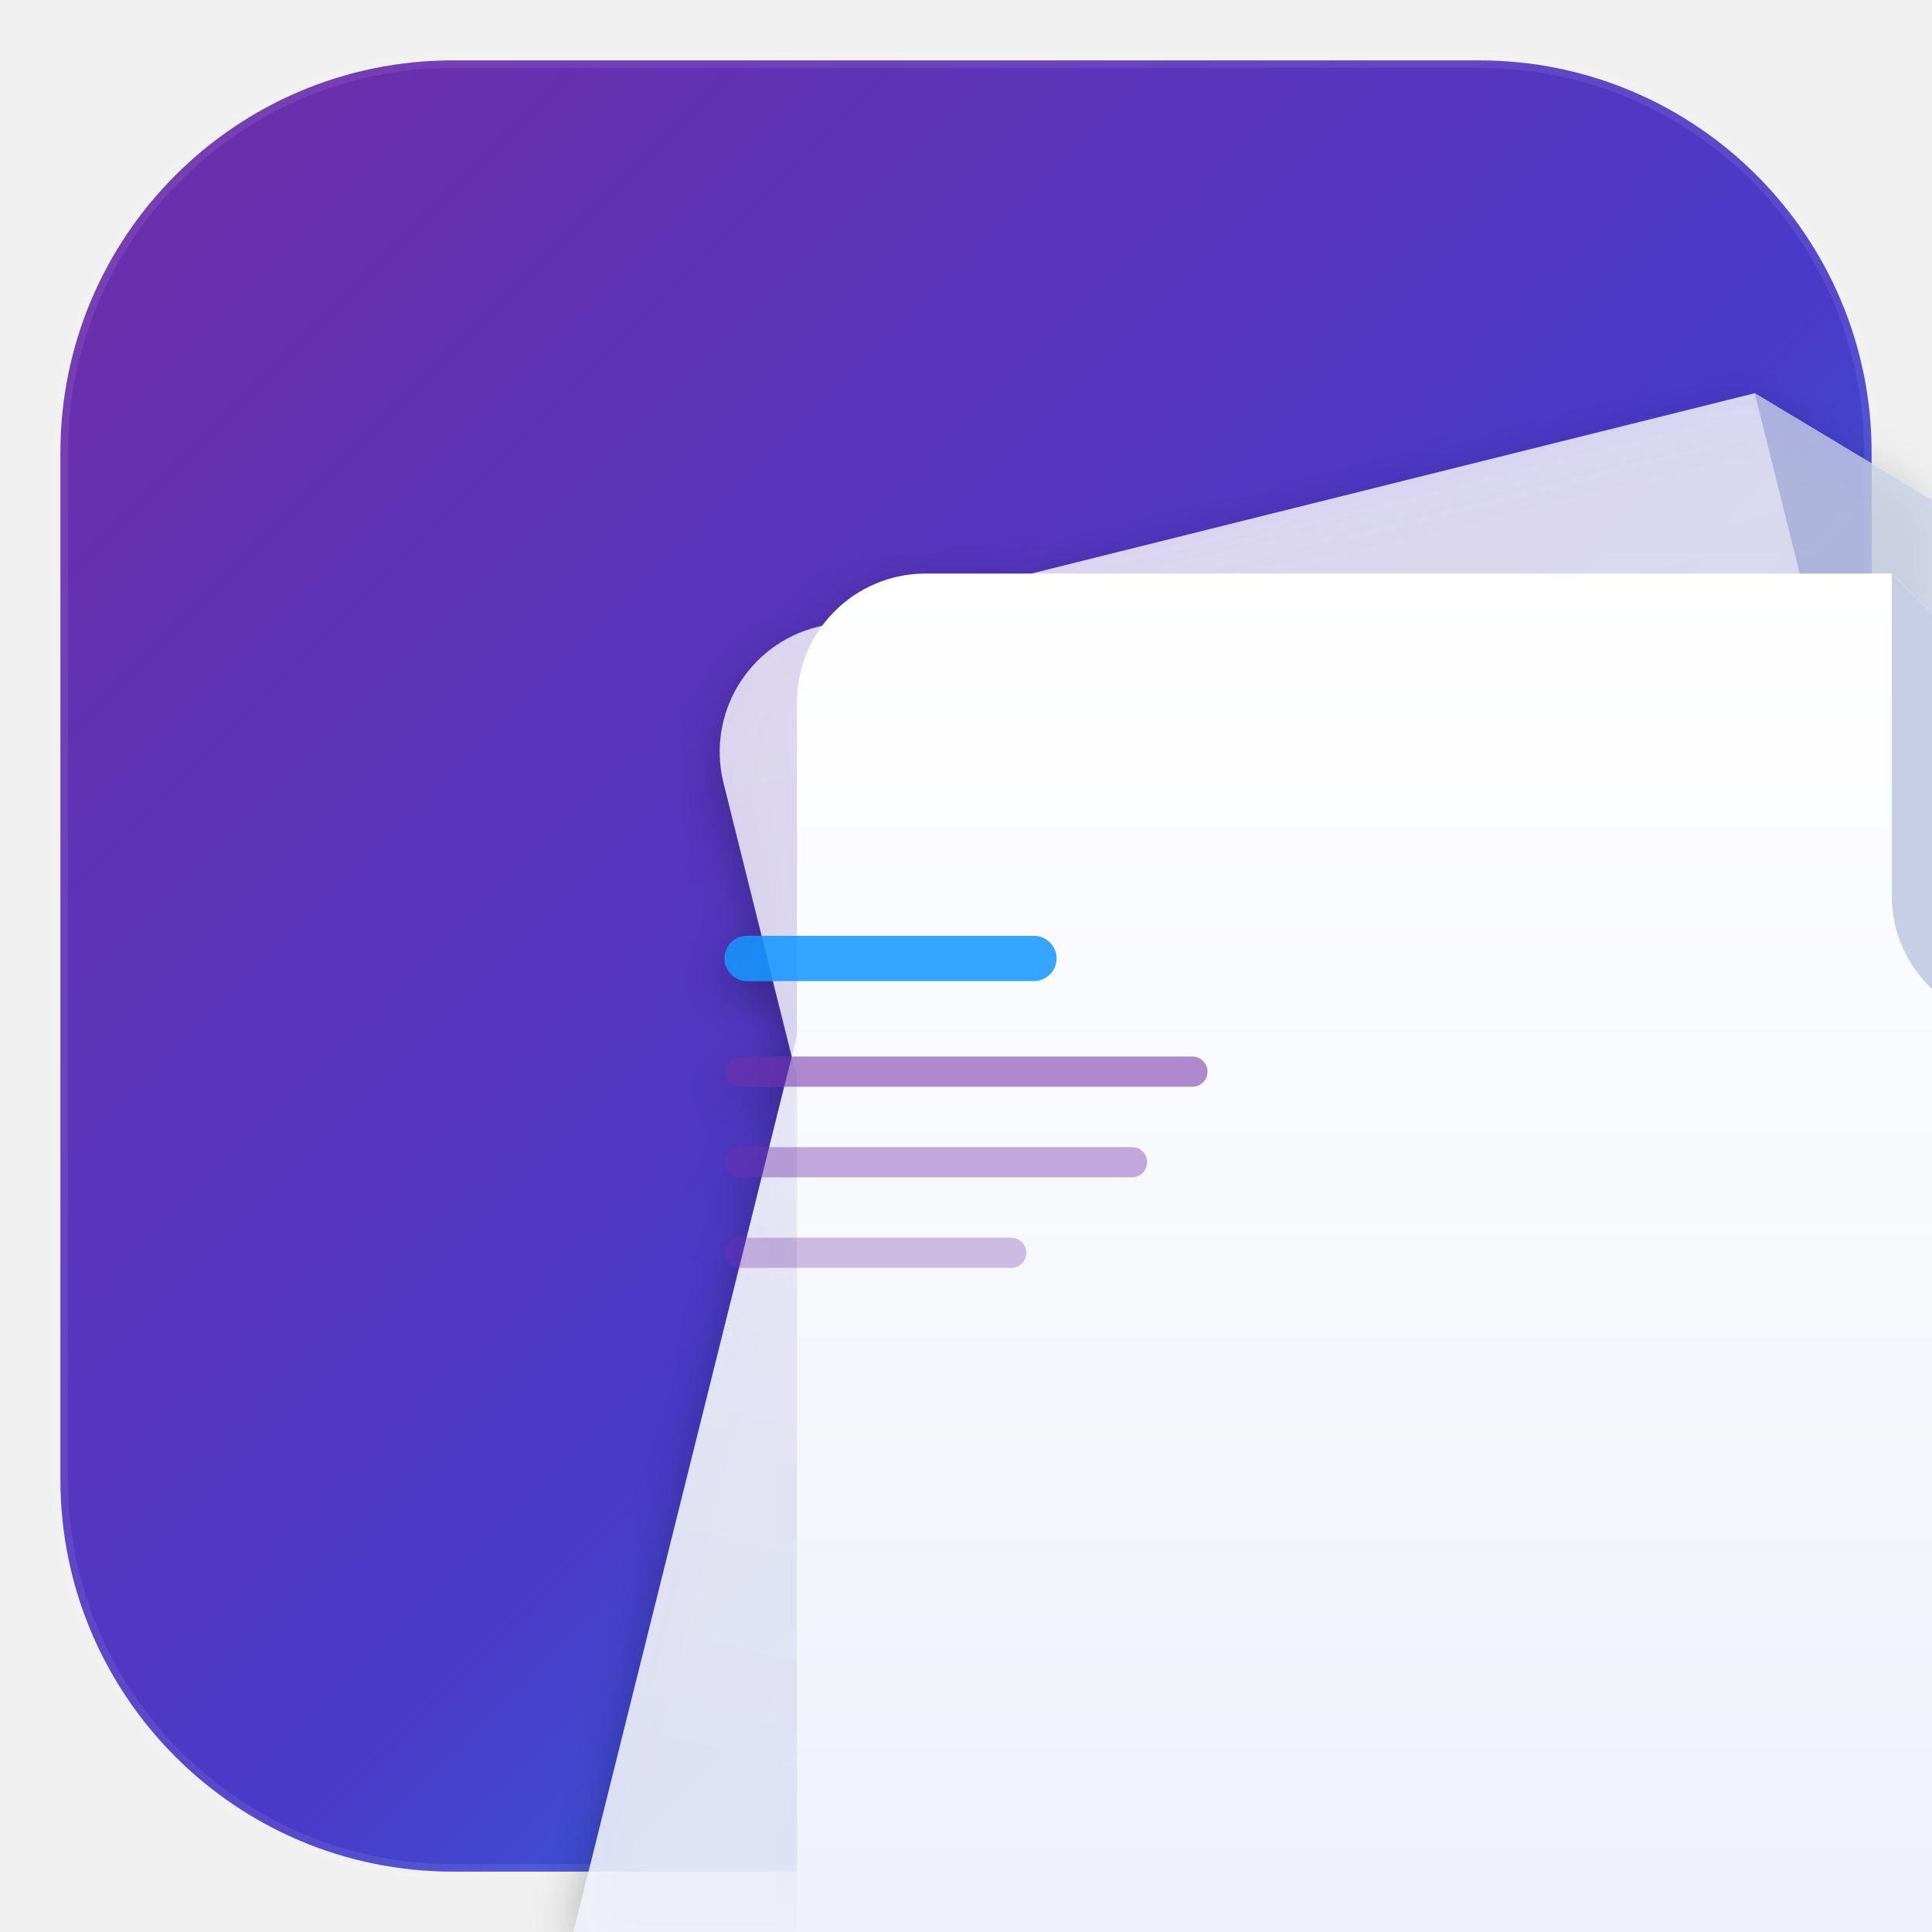
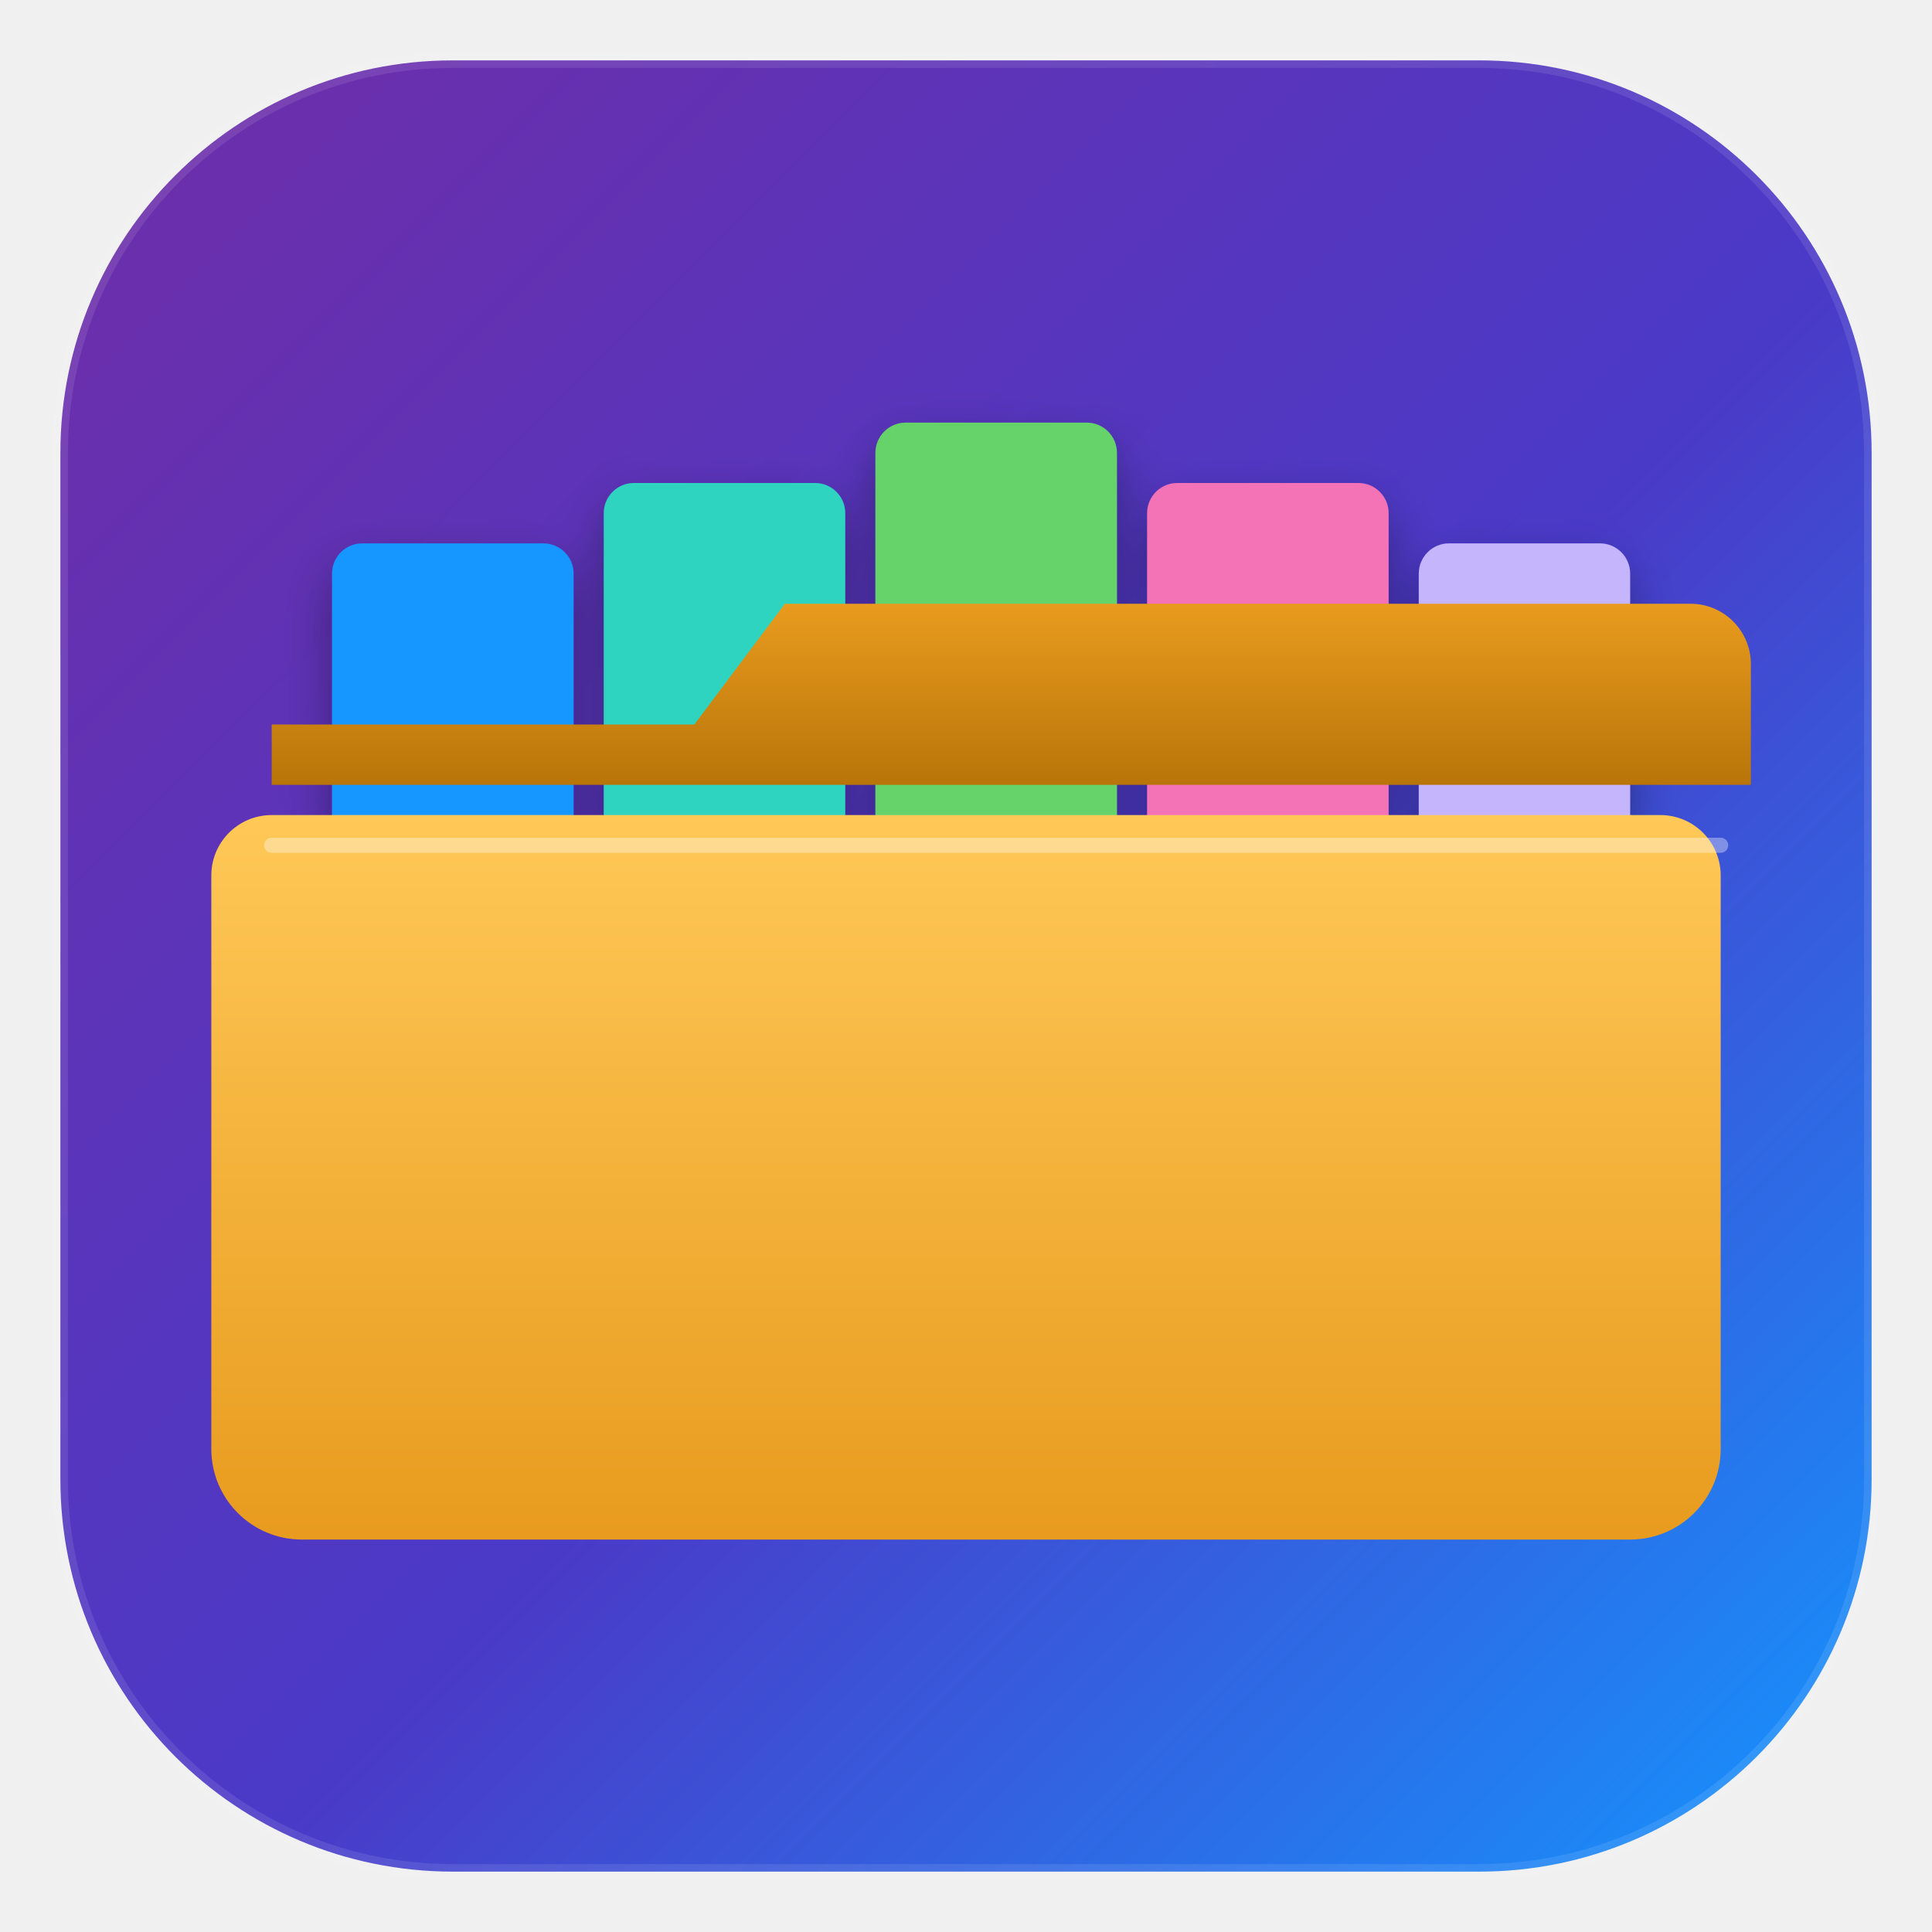
<svg xmlns="http://www.w3.org/2000/svg" width="128" height="128" viewBox="0 0 128 128" role="img" aria-label="Dynatrace All File Manager">
  <defs>
    <linearGradient id="bg" x1="0" y1="0" x2="1" y2="1">
      <stop offset="0%" stop-color="#6F2DA8" />
      <stop offset="55%" stop-color="#4A3AC8" />
      <stop offset="100%" stop-color="#1496FF" />
    </linearGradient>
-     <linearGradient id="paper" x1="0" y1="0" x2="0" y2="1">
-       <stop offset="0%" stop-color="#FFFFFF" />
-       <stop offset="100%" stop-color="#E8ECF7" />
+     <linearGradient id="folderFront" x1="0" y1="0" x2="0" y2="1">
+       <stop offset="0%" stop-color="#FFC857" />
+       <stop offset="100%" stop-color="#E89B1E" />
    </linearGradient>
-     <filter id="cardShadow" x="-20%" y="-20%" width="140%" height="140%">
+     <linearGradient id="folderBack" x1="0" y1="0" x2="0" y2="1">
+       <stop offset="0%" stop-color="#E89B1E" />
+       <stop offset="100%" stop-color="#B97509" />
+     </linearGradient>
+     <filter id="soft" x="-20%" y="-20%" width="140%" height="140%">
      <feGaussianBlur in="SourceAlpha" stdDeviation="1.6" />
-       <feOffset dx="0" dy="1.2" result="b" />
+       <feOffset dx="0" dy="1.5" result="b" />
      <feComponentTransfer>
        <feFuncA type="linear" slope="0.35" />
      </feComponentTransfer>
      <feMerge>
        <feMergeNode />
        <feMergeNode in="SourceGraphic" />
      </feMerge>
    </filter>
-     <symbol id="doc" viewBox="0 0 48 60" overflow="visible">
-       <path d="M 4 0 H 34 L 48 14 V 56 A 4 4 0 0 1 44 60 H 4 A 4 4 0 0 1 0 56 V 4 A 4 4 0 0 1 4 0 Z" fill="url(#paper)" />
-       <path d="M 34 0 V 10 A 4 4 0 0 0 38 14 H 48 Z" fill="#C7CFE6" />
-     </symbol>
  </defs>
  <rect x="4" y="4" width="120" height="120" rx="26" fill="url(#bg)" />
-   <rect x="4" y="4" width="120" height="120" rx="26" fill="none" stroke="#FFFFFF" stroke-opacity="0.08" stroke-width="1" />
-   <g filter="url(#cardShadow)">
-     <g transform="translate(64 70) rotate(-14) translate(-24 -30)">
-       <use href="#doc" opacity="0.78" />
-     </g>
-     <g transform="translate(64 70) rotate(14) translate(-24 -30)">
-       <use href="#doc" opacity="0.88" />
-     </g>
-     <g transform="translate(64 68) translate(-24 -30)">
-       <use href="#doc" />
-       <rect x="8" y="24" width="22" height="3" rx="1.5" fill="#1496FF" opacity="0.85" />
-       <rect x="8" y="32" width="32" height="2" rx="1" fill="#6F2DA8" opacity="0.55" />
-       <rect x="8" y="38" width="28" height="2" rx="1" fill="#6F2DA8" opacity="0.40" />
-       <rect x="8" y="44" width="20" height="2" rx="1" fill="#6F2DA8" opacity="0.30" />
-     </g>
+   <rect x="4" y="4" width="120" height="120" rx="26" fill="none" stroke="#FFFFFF" stroke-opacity="0.10" stroke-width="1" />
+   <g filter="url(#soft)">
+     <rect x="22" y="36" width="16" height="22" rx="2" fill="#1496FF" />
+     <rect x="40" y="32" width="16" height="26" rx="2" fill="#2DD4BF" />
+     <rect x="58" y="28" width="16" height="30" rx="2" fill="#65D26B" />
+     <rect x="76" y="32" width="16" height="26" rx="2" fill="#F472B6" />
+     <rect x="94" y="36" width="14" height="22" rx="2" fill="#C4B5FD" />
  </g>
+   <path d="M 18 48            h 28            l 6 -8            h 60            a 4 4 0 0 1 4 4            v 8            h -98            z" fill="url(#folderBack)" />
+   <path d="M 18 54            h 92            a 4 4 0 0 1 4 4            v 38            a 6 6 0 0 1 -6 6            h -88            a 6 6 0 0 1 -6 -6            v -38            a 4 4 0 0 1 4 -4            z" fill="url(#folderFront)" />
+   <path d="M 18 56 h 96" stroke="#FFFFFF" stroke-opacity="0.35" stroke-width="1" stroke-linecap="round" />
</svg>
